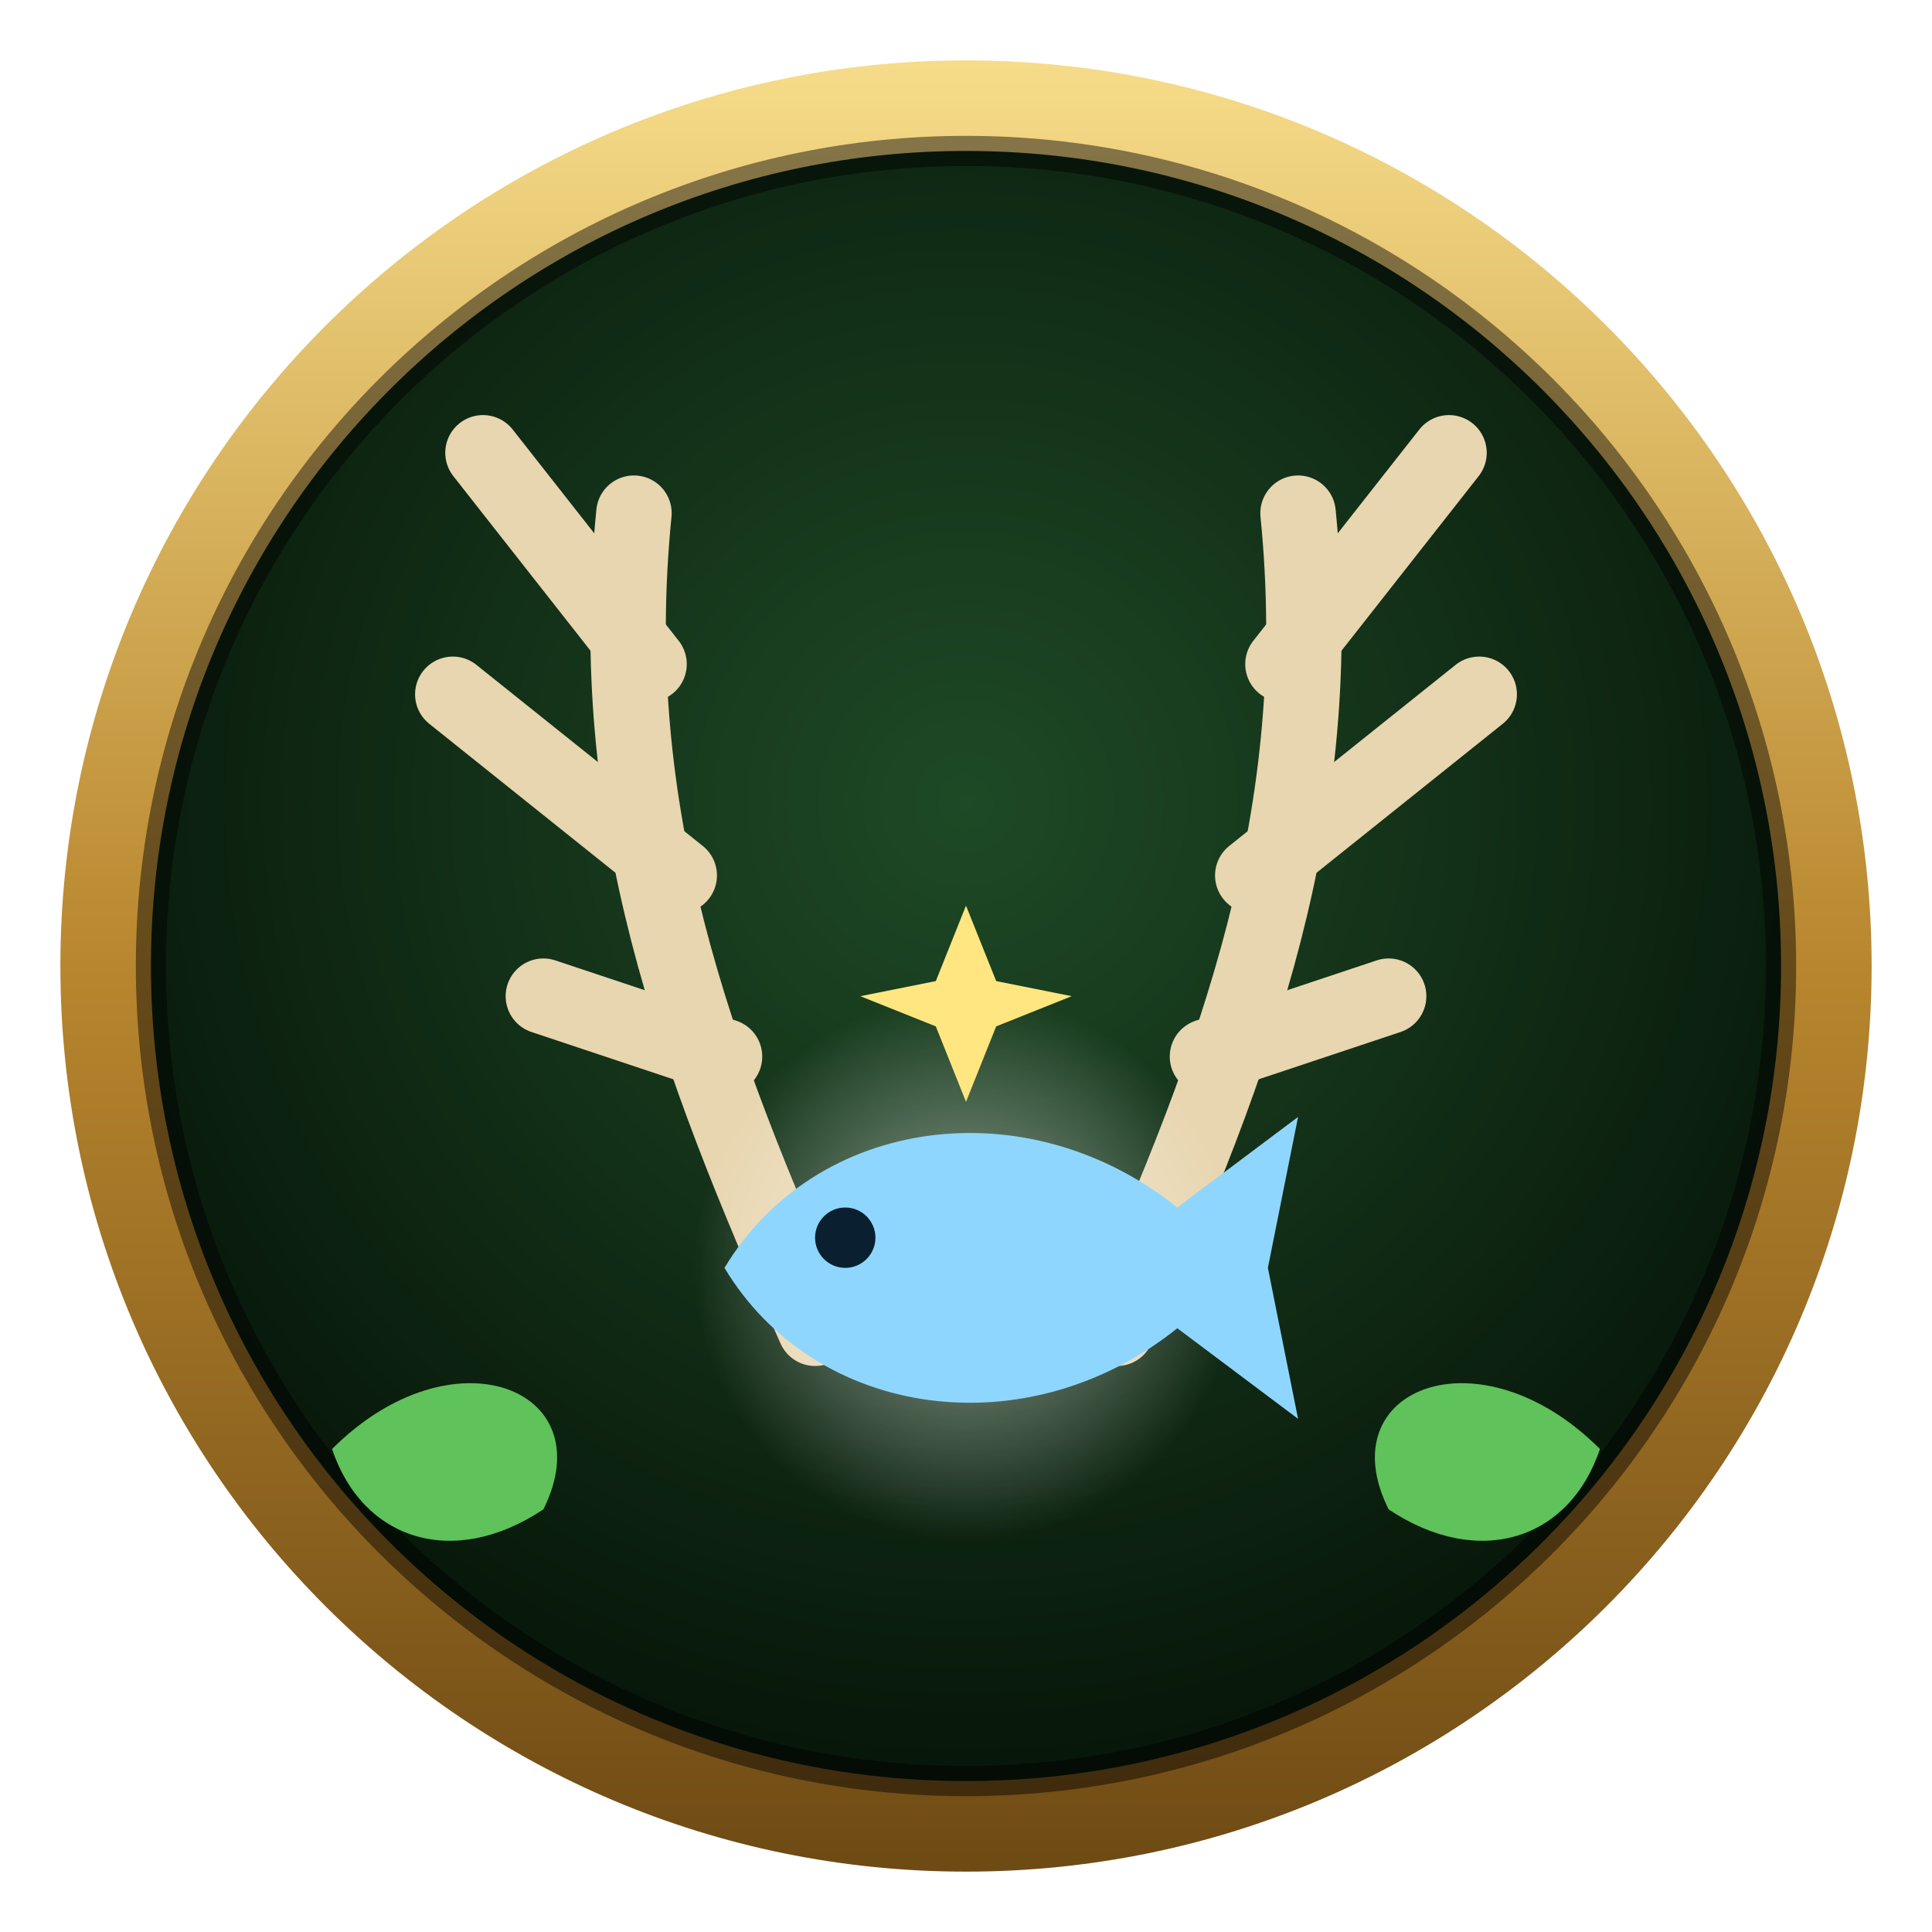
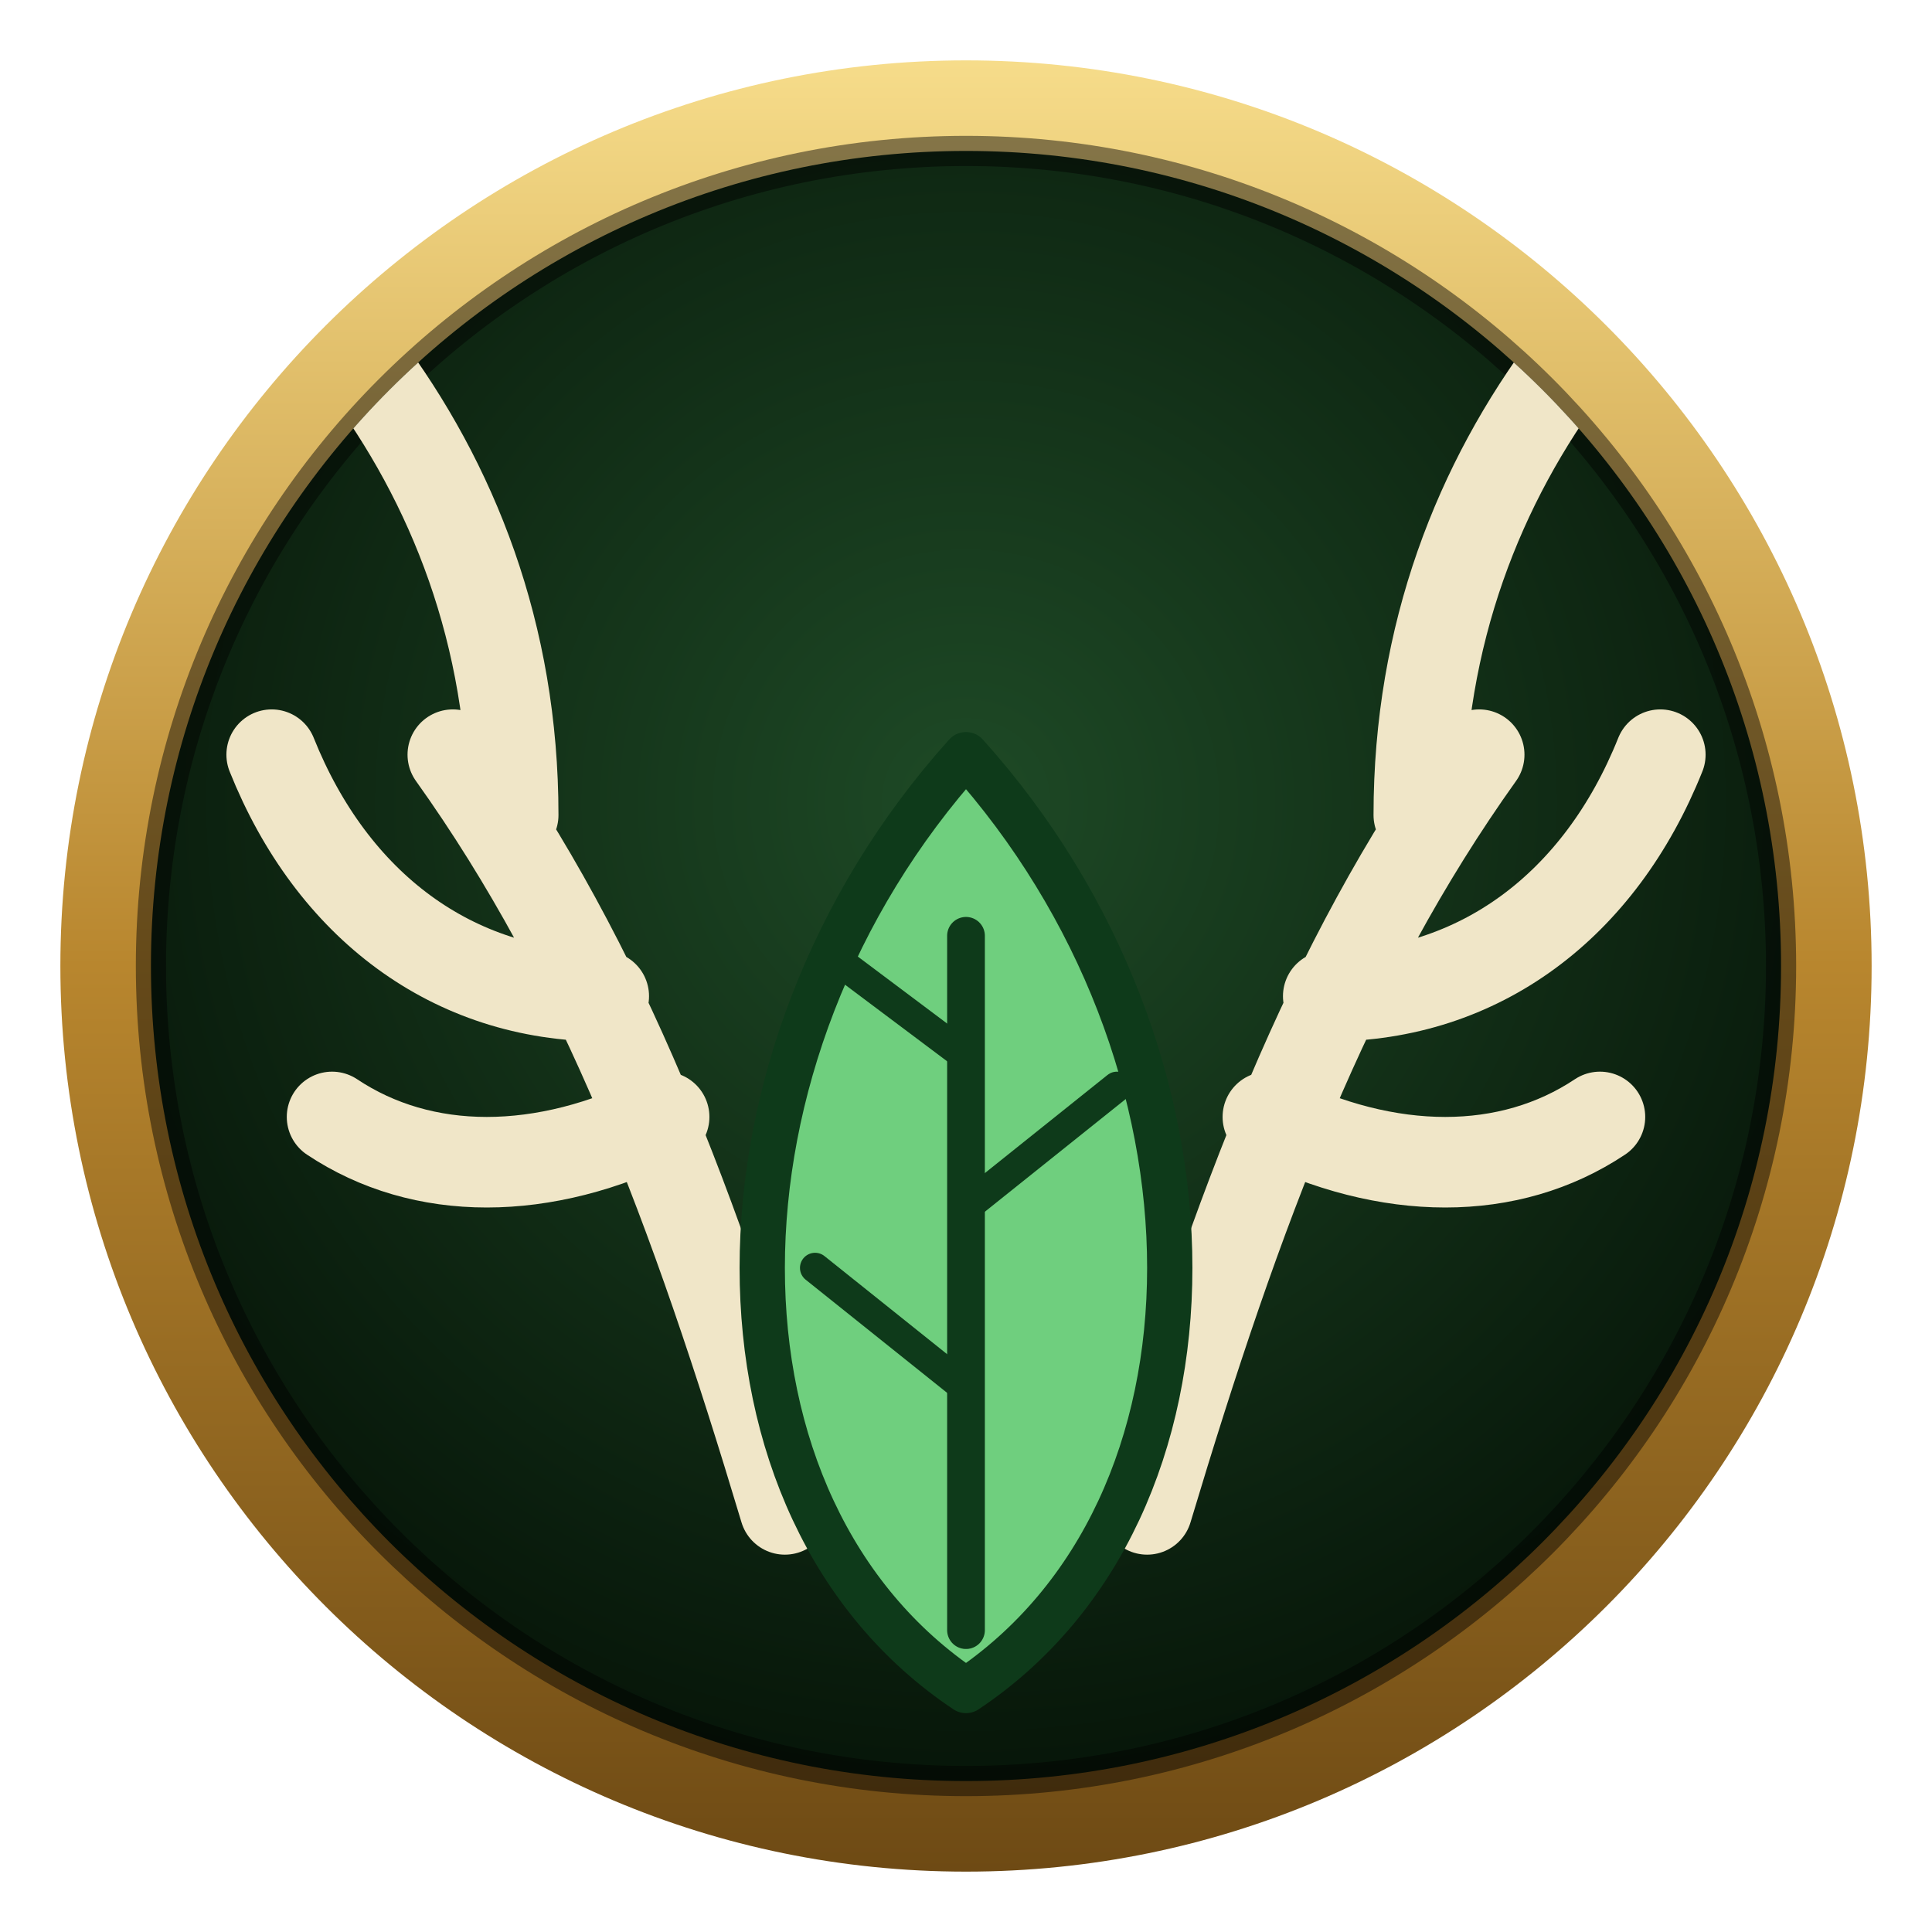
<svg xmlns="http://www.w3.org/2000/svg" width="128" height="128" viewBox="0 0 128 128">
  <defs>
    <radialGradient id="bg" cx="50%" cy="40%" r="62%">
      <stop offset="0" stop-color="#1e4a26" />
      <stop offset="1" stop-color="#061408" />
    </radialGradient>
    <linearGradient id="rim" x1="0" y1="0" x2="0" y2="1">
      <stop offset="0" stop-color="#f6dc8a" />
      <stop offset="0.5" stop-color="#b8862e" />
      <stop offset="1" stop-color="#6e4a14" />
    </linearGradient>
-     <radialGradient id="glow" cx="50%" cy="50%" r="50%">
-       <stop offset="0" stop-color="#ffffff" stop-opacity="0.55" />
-       <stop offset="1" stop-color="#ffffff" stop-opacity="0" />
-     </radialGradient>
+     <clipPath id="cut">
+       <circle cx="64" cy="64" r="54" />
+     </clipPath>
  </defs>
  <circle cx="64" cy="64" r="60" fill="url(#rim)" />
  <circle cx="64" cy="64" r="54" fill="url(#bg)" />
  <circle cx="64" cy="64" r="54" fill="none" stroke="#000" stroke-opacity="0.45" stroke-width="2" />
-   <g fill="none" stroke="#e8d6b0" stroke-width="5" stroke-linecap="round" stroke-linejoin="round">
-     <path d="M54 88 C46 70 40 54 42 34" />
-     <path d="M45 58 L30 46" />
-     <path d="M43 44 L32 30" />
-     <path d="M48 70 L36 66" />
-     <path d="M74 88 C82 70 88 54 86 34" />
-     <path d="M83 58 L98 46" />
-     <path d="M85 44 L96 30" />
-     <path d="M80 70 L92 66" />
+   <g clip-path="url(#cut)">
+     <g fill="none" stroke="#f0e6c8" stroke-width="6" stroke-linecap="round" stroke-linejoin="round">
+       <path d="M52 100 C46 80 40 64 30 50 M40 66 C30 66 22 60 18 50 M44 74 C36 78 28 78 22 74 M34 54 C34 42 30 32 24 24" />
+       <path d="M76 100 C82 80 88 64 98 50 M88 66 C98 66 106 60 110 50 M84 74 C92 78 100 78 106 74 M94 54 C94 42 98 32 104 24" />
+     </g>
+     <path d="M64 112 C46 100 46 70 64 50 C82 70 82 100 64 112 Z" fill="#6fcf7e" stroke="#0e3a1a" stroke-width="3" stroke-linejoin="round" />
+     <path d="M64 108 V62" stroke="#0e3a1a" stroke-width="2.5" stroke-linecap="round" />
+     <path d="M64 92 L54 84 M64 80 L74 72 M64 70 L56 64" fill="none" stroke="#0e3a1a" stroke-width="2" stroke-linecap="round" />
  </g>
-   <circle cx="64" cy="84" r="18" fill="url(#glow)" />
-   <path d="M48 84 C54 74 68 72 78 80 L86 74 L84 84 L86 94 L78 88 C68 96 54 94 48 84 Z" fill="#8fd6ff" />
-   <circle cx="56" cy="82" r="2" fill="#0a2030" />
-   <g fill="#ffe680">
-     <path d="M64 60 l2 5 l5 1 l-5 2 l-2 5 l-2 -5 l-5 -2 l5 -1z" />
-   </g>
-   <path d="M22 96 C30 88 40 92 36 100 C30 104 24 102 22 96Z" fill="#5fc25a" />
-   <path d="M106 96 C98 88 88 92 92 100 C98 104 104 102 106 96Z" fill="#5fc25a" />
</svg>
